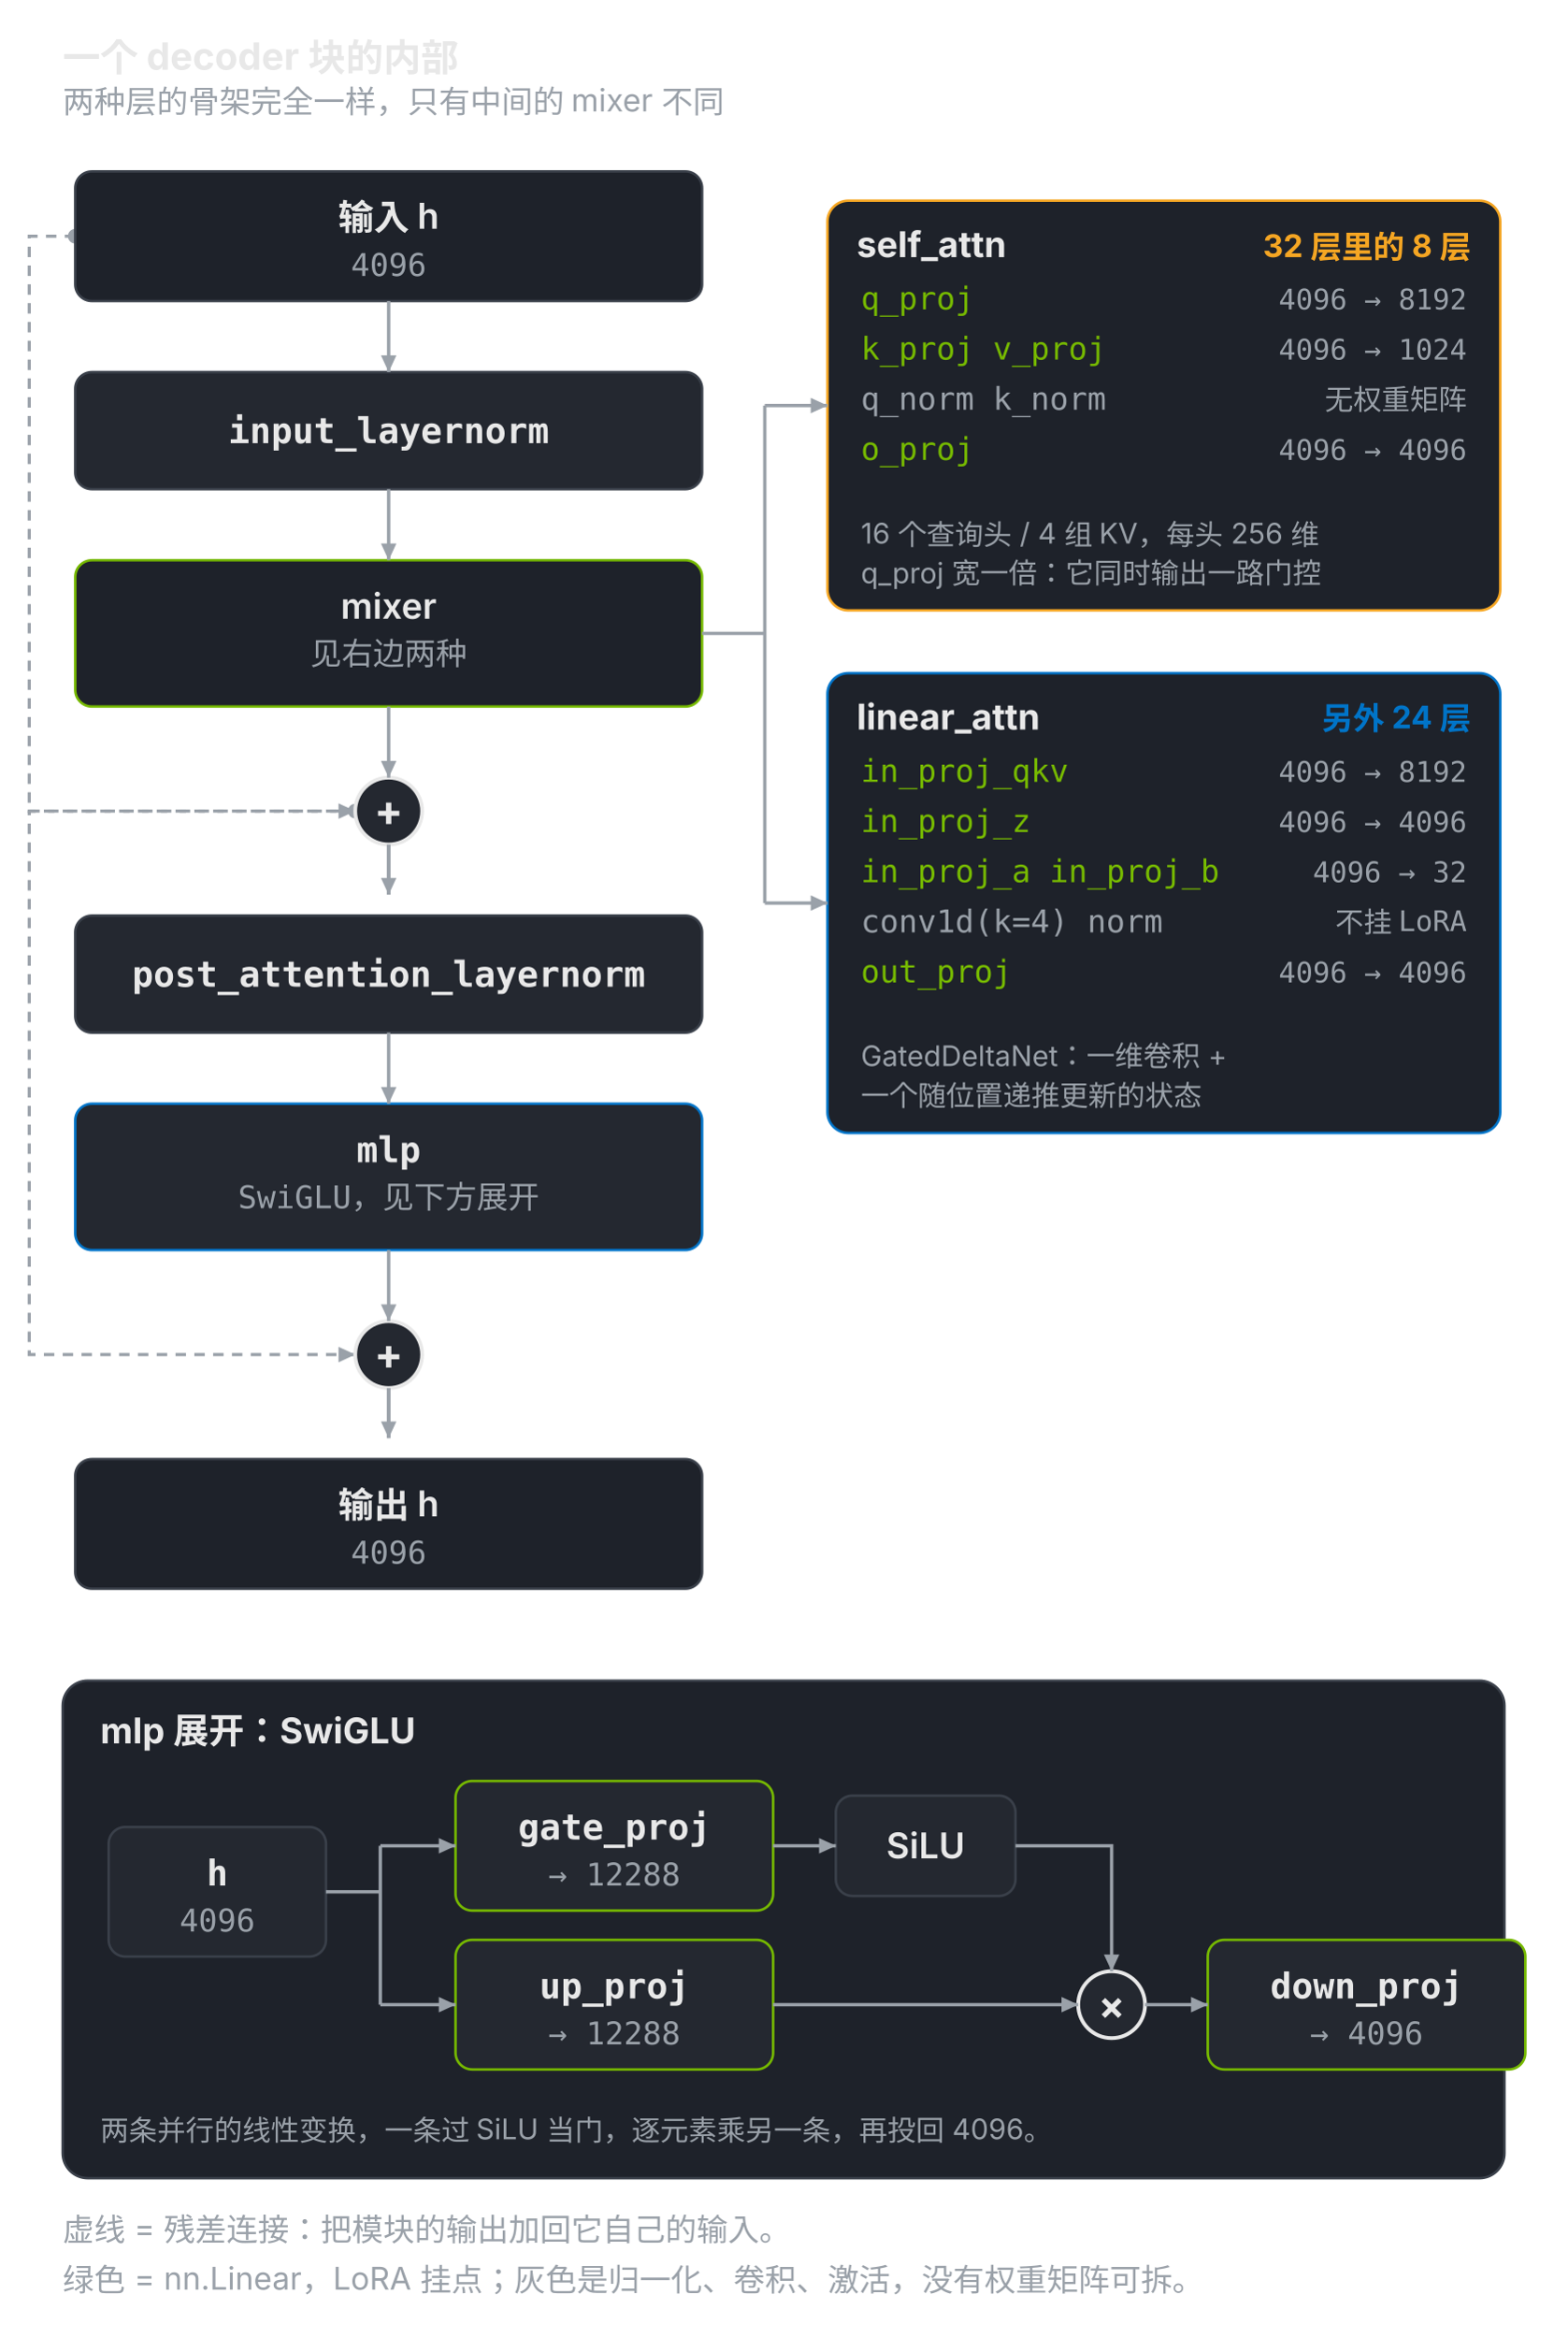
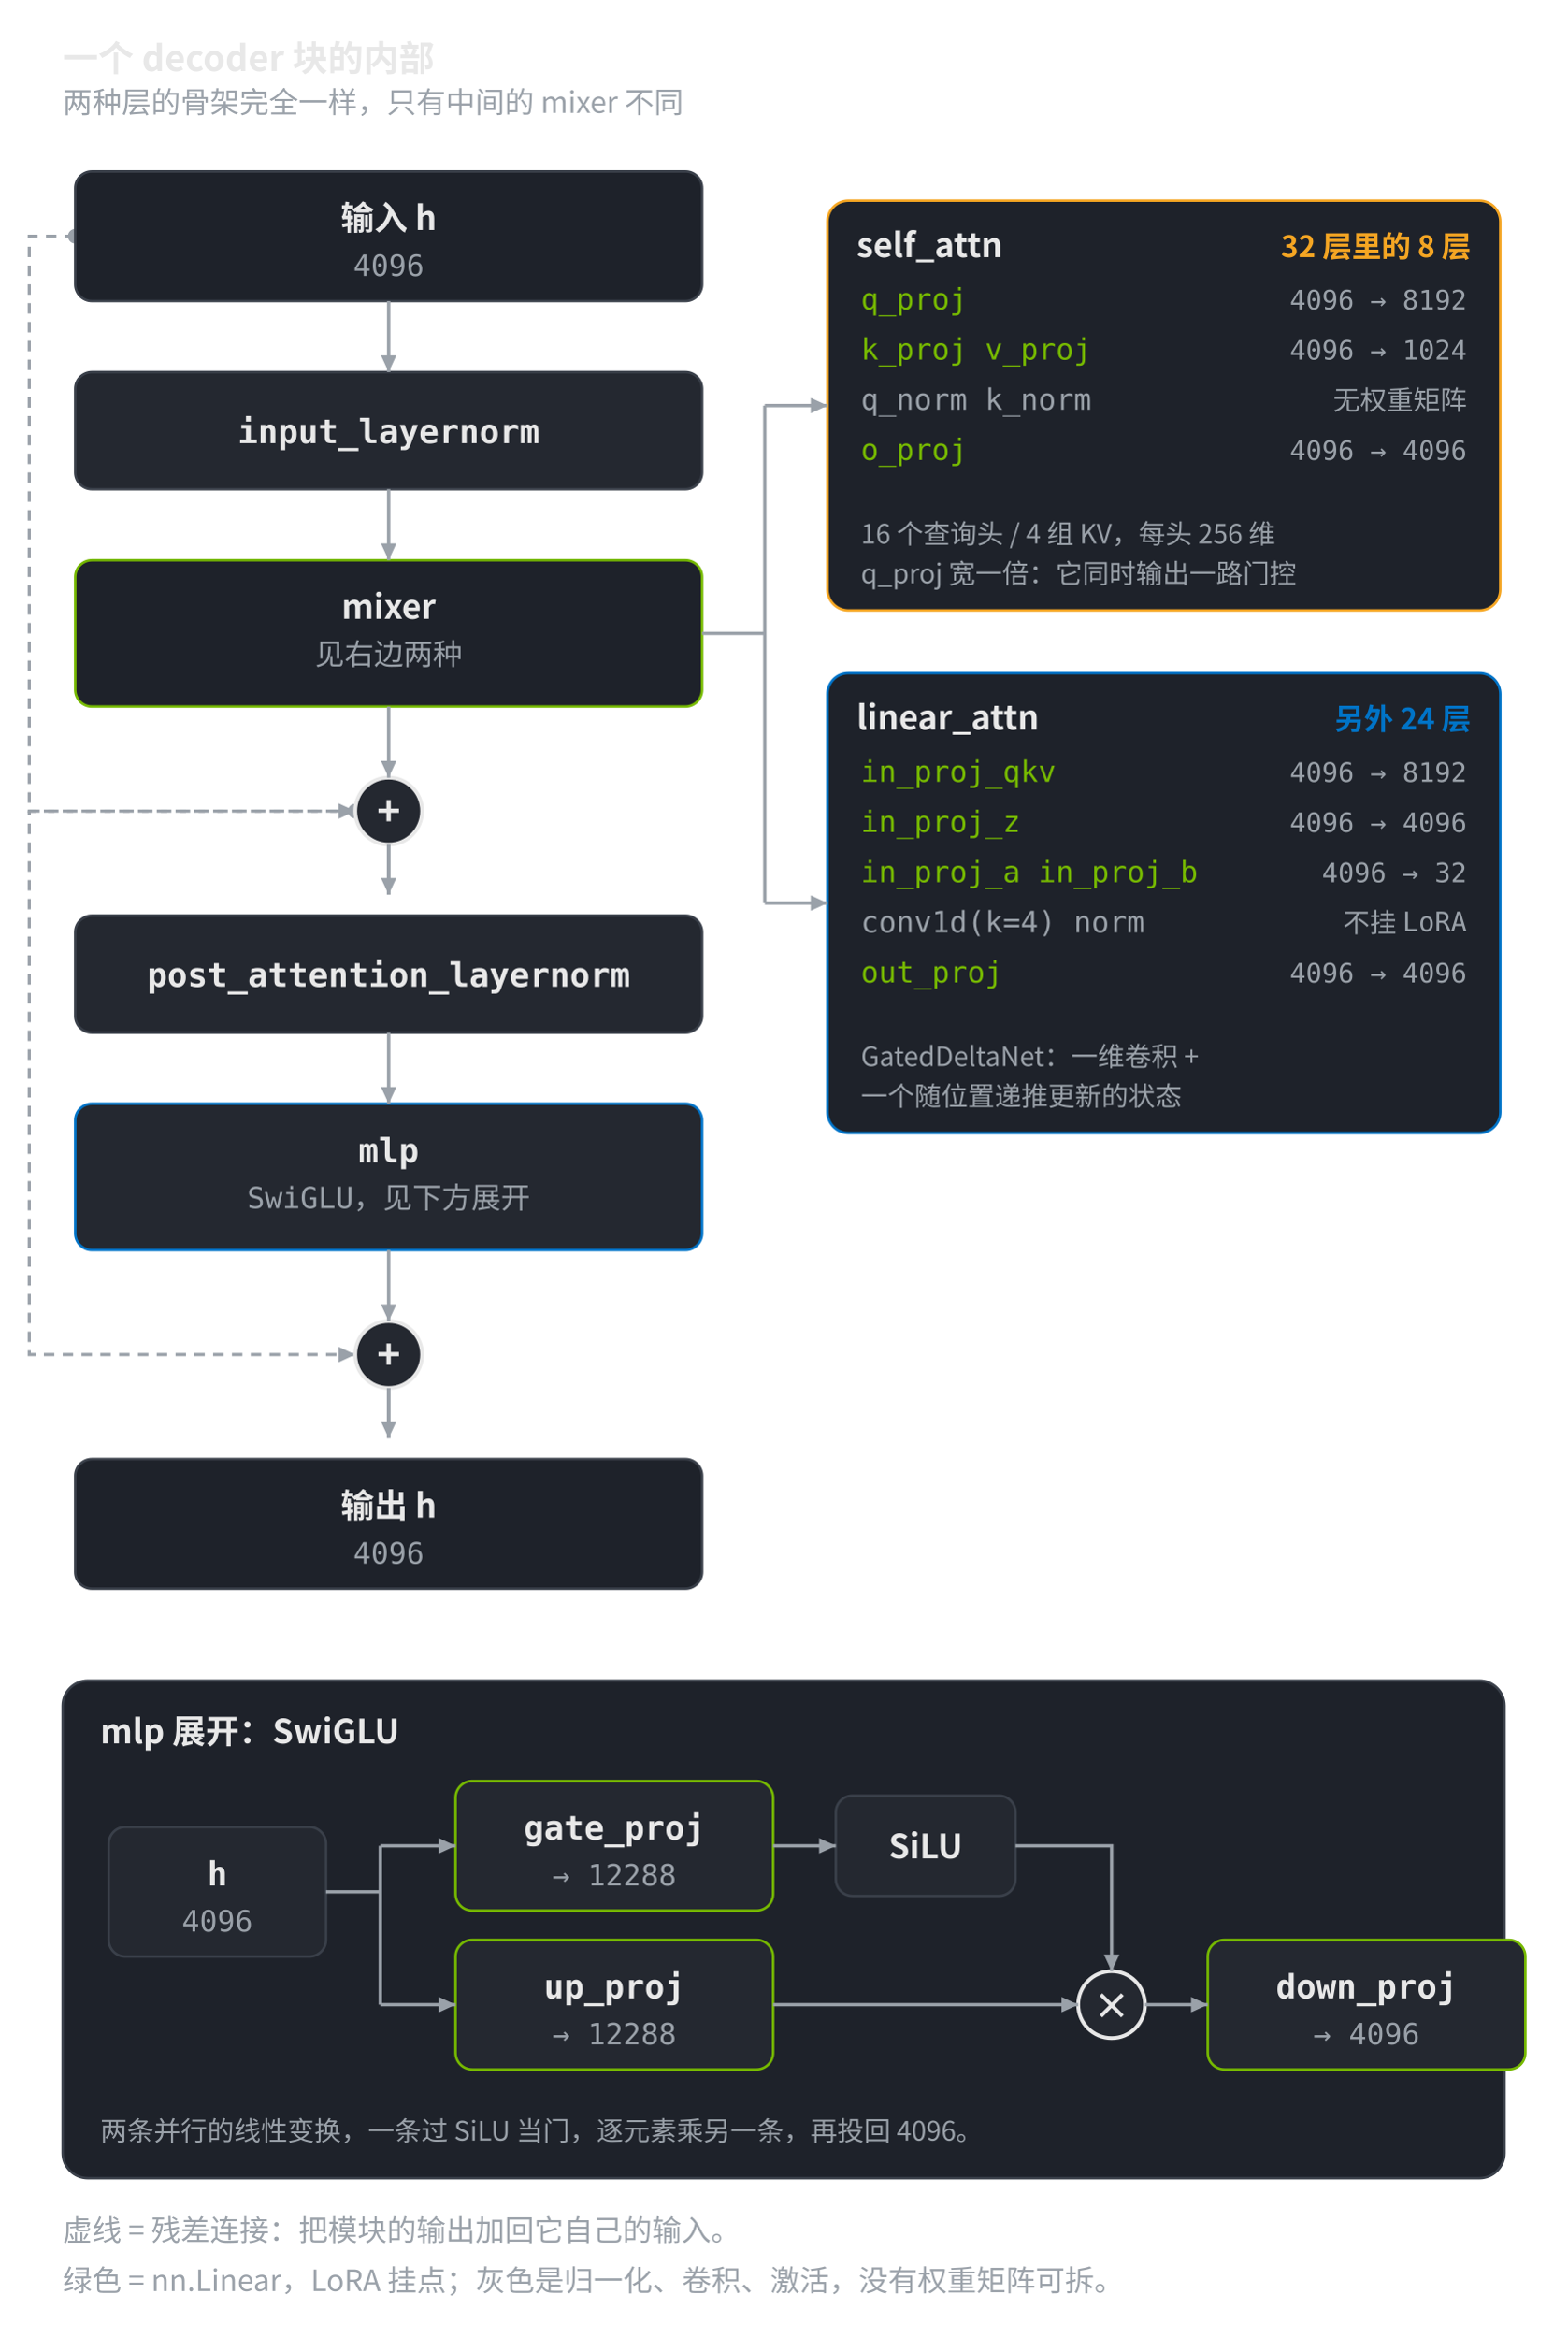
<svg xmlns="http://www.w3.org/2000/svg" viewBox="0 0 750 1118" width="750" height="1118" role="img" aria-label="一个 decoder 块：输入先归一化再过 mixer，结果加回输入；再归一化过 SwiGLU 前馈网络，再加回一次。8 层用 self_attn，24 层用 linear_attn">
-   <style>.m{font-family:"JetBrains Mono","SF Mono",Menlo,Consolas,monospace}.s{font-family:-apple-system,BlinkMacSystemFont,"Segoe UI","PingFang SC","Noto Sans SC",sans-serif}</style>
+   <style>.t2t-m{font-family:"JetBrains Mono Variable","JetBrains Mono","SF Mono",Menlo,Consolas,monospace}.t2t-s{font-family:"Noto Sans CJK SC","Noto Sans SC Variable","Noto Sans SC","Source Han Sans SC","PingFang SC","Microsoft YaHei",system-ui,sans-serif}</style>
  <defs>
    <marker id="qa" markerUnits="userSpaceOnUse" markerWidth="9" markerHeight="9" refX="8" refY="4.5" orient="auto">
      <path d="M0 0.8 8 4.5 0 8.2z" fill="#9AA1A9" />
    </marker>
  </defs>
-   <text x="30" y="34" class="s" font-size="18.0" fill="#E8E8E8" text-anchor="start" font-weight="700">一个 decoder 块的内部</text>
-   <text x="30" y="54" class="s" font-size="15.0" fill="#9AA1A9" text-anchor="start" font-weight="400">两种层的骨架完全一样，只有中间的 mixer 不同</text>
+   <text x="30" y="34" class="t2t-s" font-size="17.0" fill="#E8E8E8" text-anchor="start" font-weight="700">一个 decoder 块的内部</text>
+   <text x="30" y="54" class="t2t-s" font-size="14.1" fill="#9AA1A9" text-anchor="start" font-weight="400">两种层的骨架完全一样，只有中间的 mixer 不同</text>
  <circle cx="36" cy="113.0" r="3.5" fill="#9AA1A9" />
  <path d="M36 113.0H14V388.0H170.0" fill="none" stroke="#9AA1A9" stroke-width="1.5" stroke-dasharray="5 4" marker-end="url(#qa)" />
  <circle cx="170.0" cy="388.0" r="3.5" fill="#9AA1A9" />
  <path d="M170.0 388.0H14V648.0H170.0" fill="none" stroke="#9AA1A9" stroke-width="1.5" stroke-dasharray="5 4" marker-end="url(#qa)" />
  <rect x="36" y="82" width="300" height="62" rx="8" fill="#1E222A" stroke="#3A404A" stroke-width="1.2" />
-   <text x="186.0" y="110" class="s" font-size="17.0" fill="#E8E8E8" text-anchor="middle" font-weight="600">输入 h</text>
-   <text x="186.0" y="132" class="m" font-size="15.0" fill="#9AA1A9" text-anchor="middle" font-weight="400">4096</text>
+   <text x="186.0" y="110" class="t2t-s" font-size="16.0" fill="#E8E8E8" text-anchor="middle" font-weight="600">输入 h</text>
+   <text x="186.0" y="132" class="t2t-m" font-size="14.1" fill="#9AA1A9" text-anchor="middle" font-weight="400">4096</text>
  <rect x="36" y="178" width="300" height="56" rx="8" fill="#242830" stroke="#3A404A" stroke-width="1.2" />
-   <text x="186.0" y="212.0" class="m" font-size="17.0" fill="#E8E8E8" text-anchor="middle" font-weight="600">input_layernorm</text>
+   <text x="186.0" y="212.0" class="t2t-m" font-size="16.0" fill="#E8E8E8" text-anchor="middle" font-weight="600">input_layernorm</text>
  <path d="M186.0 144V178" stroke="#9AA1A9" stroke-width="1.6" marker-end="url(#qa)" />
  <rect x="36" y="268" width="300" height="70" rx="8" fill="#1E222A" stroke="#76B900" stroke-width="1.2" />
-   <text x="186.0" y="296" class="s" font-size="17.0" fill="#E8E8E8" text-anchor="middle" font-weight="600">mixer</text>
-   <text x="186.0" y="318" class="m" font-size="15.0" fill="#9AA1A9" text-anchor="middle" font-weight="400">见右边两种</text>
+   <text x="186.0" y="296" class="t2t-s" font-size="16.0" fill="#E8E8E8" text-anchor="middle" font-weight="600">mixer</text>
+   <text x="186.0" y="318" class="t2t-m" font-size="14.1" fill="#9AA1A9" text-anchor="middle" font-weight="400">见右边两种</text>
  <path d="M186.0 234V268" stroke="#9AA1A9" stroke-width="1.6" marker-end="url(#qa)" />
  <circle cx="186.0" cy="388.0" r="16" fill="#242830" stroke="#E8E8E8" stroke-width="1.8" />
-   <text x="186.0" y="395.0" class="s" font-size="20.4" fill="#E8E8E8" text-anchor="middle" font-weight="700">+</text>
+   <text x="186.0" y="395.0" class="t2t-s" font-size="19.2" fill="#E8E8E8" text-anchor="middle" font-weight="700">+</text>
  <path d="M186.0 338V372" stroke="#9AA1A9" stroke-width="1.6" marker-end="url(#qa)" />
  <rect x="36" y="438" width="300" height="56" rx="8" fill="#242830" stroke="#3A404A" stroke-width="1.2" />
-   <text x="186.0" y="472.0" class="m" font-size="17.0" fill="#E8E8E8" text-anchor="middle" font-weight="600">post_attention_layernorm</text>
+   <text x="186.0" y="472.0" class="t2t-m" font-size="16.0" fill="#E8E8E8" text-anchor="middle" font-weight="600">post_attention_layernorm</text>
  <path d="M186.0 404V428" stroke="#9AA1A9" stroke-width="1.8" marker-end="url(#qa)" />
  <rect x="36" y="528" width="300" height="70" rx="8" fill="#242830" stroke="#0074C8" stroke-width="1.2" />
-   <text x="186.0" y="556" class="m" font-size="17.0" fill="#E8E8E8" text-anchor="middle" font-weight="600">mlp</text>
-   <text x="186.0" y="578" class="m" font-size="15.0" fill="#9AA1A9" text-anchor="middle" font-weight="400">SwiGLU，见下方展开</text>
+   <text x="186.0" y="556" class="t2t-m" font-size="16.0" fill="#E8E8E8" text-anchor="middle" font-weight="600">mlp</text>
+   <text x="186.0" y="578" class="t2t-m" font-size="14.1" fill="#9AA1A9" text-anchor="middle" font-weight="400">SwiGLU，见下方展开</text>
  <path d="M186.0 494V528" stroke="#9AA1A9" stroke-width="1.6" marker-end="url(#qa)" />
  <circle cx="186.0" cy="648.0" r="16" fill="#242830" stroke="#E8E8E8" stroke-width="1.8" />
-   <text x="186.0" y="655.0" class="s" font-size="20.4" fill="#E8E8E8" text-anchor="middle" font-weight="700">+</text>
+   <text x="186.0" y="655.0" class="t2t-s" font-size="19.2" fill="#E8E8E8" text-anchor="middle" font-weight="700">+</text>
  <path d="M186.0 598V632" stroke="#9AA1A9" stroke-width="1.6" marker-end="url(#qa)" />
  <rect x="36" y="698" width="300" height="62" rx="8" fill="#1E222A" stroke="#3A404A" stroke-width="1.2" />
-   <text x="186.0" y="726" class="s" font-size="17.0" fill="#E8E8E8" text-anchor="middle" font-weight="600">输出 h</text>
-   <text x="186.0" y="748" class="m" font-size="15.0" fill="#9AA1A9" text-anchor="middle" font-weight="400">4096</text>
+   <text x="186.0" y="726" class="t2t-s" font-size="16.0" fill="#E8E8E8" text-anchor="middle" font-weight="600">输出 h</text>
+   <text x="186.0" y="748" class="t2t-m" font-size="14.1" fill="#9AA1A9" text-anchor="middle" font-weight="400">4096</text>
  <path d="M186.0 664V688" stroke="#9AA1A9" stroke-width="1.8" marker-end="url(#qa)" />
  <rect x="396" y="96" width="322" height="196" rx="10" fill="#1E222A" stroke="#F5A623" stroke-width="1.2" />
-   <text x="410" y="123" class="s" font-size="17.0" fill="#E8E8E8" text-anchor="start" font-weight="700">self_attn</text>
-   <text x="704" y="123" class="s" font-size="15.0" fill="#F5A623" text-anchor="end" font-weight="700">32 层里的 8 层</text>
-   <text x="412" y="148" class="m" font-size="15.0" fill="#76B900" text-anchor="start" font-weight="400">q_proj</text>
-   <text x="702" y="148" class="m" font-size="13.6" fill="#9AA1A9" text-anchor="end" font-weight="400">4096 → 8192</text>
-   <text x="412" y="172" class="m" font-size="15.0" fill="#76B900" text-anchor="start" font-weight="400">k_proj   v_proj</text>
-   <text x="702" y="172" class="m" font-size="13.6" fill="#9AA1A9" text-anchor="end" font-weight="400">4096 → 1024</text>
-   <text x="412" y="196" class="m" font-size="15.0" fill="#9AA1A9" text-anchor="start" font-weight="400">q_norm  k_norm</text>
-   <text x="702" y="196" class="m" font-size="13.6" fill="#9AA1A9" text-anchor="end" font-weight="400">无权重矩阵</text>
-   <text x="412" y="220" class="m" font-size="15.0" fill="#76B900" text-anchor="start" font-weight="400">o_proj</text>
-   <text x="702" y="220" class="m" font-size="13.6" fill="#9AA1A9" text-anchor="end" font-weight="400">4096 → 4096</text>
-   <text x="412" y="260" class="s" font-size="13.6" fill="#9AA1A9" text-anchor="start" font-weight="400">16 个查询头 / 4 组 KV，每头 256 维</text>
-   <text x="412" y="279" class="s" font-size="13.6" fill="#9AA1A9" text-anchor="start" font-weight="400">q_proj 宽一倍：它同时输出一路门控</text>
+   <text x="410" y="123" class="t2t-s" font-size="16.0" fill="#E8E8E8" text-anchor="start" font-weight="700">self_attn</text>
+   <text x="704" y="123" class="t2t-s" font-size="14.1" fill="#F5A623" text-anchor="end" font-weight="700">32 层里的 8 层</text>
+   <text x="412" y="148" class="t2t-m" font-size="14.1" fill="#76B900" text-anchor="start" font-weight="400">q_proj</text>
+   <text x="702" y="148" class="t2t-m" font-size="12.8" fill="#9AA1A9" text-anchor="end" font-weight="400">4096 → 8192</text>
+   <text x="412" y="172" class="t2t-m" font-size="14.1" fill="#76B900" text-anchor="start" font-weight="400">k_proj   v_proj</text>
+   <text x="702" y="172" class="t2t-m" font-size="12.8" fill="#9AA1A9" text-anchor="end" font-weight="400">4096 → 1024</text>
+   <text x="412" y="196" class="t2t-m" font-size="14.1" fill="#9AA1A9" text-anchor="start" font-weight="400">q_norm  k_norm</text>
+   <text x="702" y="196" class="t2t-m" font-size="12.8" fill="#9AA1A9" text-anchor="end" font-weight="400">无权重矩阵</text>
+   <text x="412" y="220" class="t2t-m" font-size="14.1" fill="#76B900" text-anchor="start" font-weight="400">o_proj</text>
+   <text x="702" y="220" class="t2t-m" font-size="12.8" fill="#9AA1A9" text-anchor="end" font-weight="400">4096 → 4096</text>
+   <text x="412" y="260" class="t2t-s" font-size="12.8" fill="#9AA1A9" text-anchor="start" font-weight="400">16 个查询头 / 4 组 KV，每头 256 维</text>
+   <text x="412" y="279" class="t2t-s" font-size="12.8" fill="#9AA1A9" text-anchor="start" font-weight="400">q_proj 宽一倍：它同时输出一路门控</text>
  <rect x="396" y="322" width="322" height="220" rx="10" fill="#1E222A" stroke="#0074C8" stroke-width="1.2" />
-   <text x="410" y="349" class="s" font-size="17.0" fill="#E8E8E8" text-anchor="start" font-weight="700">linear_attn</text>
-   <text x="704" y="349" class="s" font-size="15.0" fill="#0074C8" text-anchor="end" font-weight="700">另外 24 层</text>
-   <text x="412" y="374" class="m" font-size="15.0" fill="#76B900" text-anchor="start" font-weight="400">in_proj_qkv</text>
-   <text x="702" y="374" class="m" font-size="13.6" fill="#9AA1A9" text-anchor="end" font-weight="400">4096 → 8192</text>
-   <text x="412" y="398" class="m" font-size="15.0" fill="#76B900" text-anchor="start" font-weight="400">in_proj_z</text>
-   <text x="702" y="398" class="m" font-size="13.6" fill="#9AA1A9" text-anchor="end" font-weight="400">4096 → 4096</text>
-   <text x="412" y="422" class="m" font-size="15.0" fill="#76B900" text-anchor="start" font-weight="400">in_proj_a   in_proj_b</text>
-   <text x="702" y="422" class="m" font-size="13.6" fill="#9AA1A9" text-anchor="end" font-weight="400">4096 → 32</text>
-   <text x="412" y="446" class="m" font-size="15.0" fill="#9AA1A9" text-anchor="start" font-weight="400">conv1d(k=4)  norm</text>
-   <text x="702" y="446" class="m" font-size="13.6" fill="#9AA1A9" text-anchor="end" font-weight="400">不挂 LoRA</text>
-   <text x="412" y="470" class="m" font-size="15.0" fill="#76B900" text-anchor="start" font-weight="400">out_proj</text>
-   <text x="702" y="470" class="m" font-size="13.6" fill="#9AA1A9" text-anchor="end" font-weight="400">4096 → 4096</text>
-   <text x="412" y="510" class="s" font-size="13.6" fill="#9AA1A9" text-anchor="start" font-weight="400">GatedDeltaNet：一维卷积 +</text>
-   <text x="412" y="529" class="s" font-size="13.6" fill="#9AA1A9" text-anchor="start" font-weight="400">一个随位置递推更新的状态</text>
+   <text x="410" y="349" class="t2t-s" font-size="16.0" fill="#E8E8E8" text-anchor="start" font-weight="700">linear_attn</text>
+   <text x="704" y="349" class="t2t-s" font-size="14.1" fill="#0074C8" text-anchor="end" font-weight="700">另外 24 层</text>
+   <text x="412" y="374" class="t2t-m" font-size="14.1" fill="#76B900" text-anchor="start" font-weight="400">in_proj_qkv</text>
+   <text x="702" y="374" class="t2t-m" font-size="12.8" fill="#9AA1A9" text-anchor="end" font-weight="400">4096 → 8192</text>
+   <text x="412" y="398" class="t2t-m" font-size="14.1" fill="#76B900" text-anchor="start" font-weight="400">in_proj_z</text>
+   <text x="702" y="398" class="t2t-m" font-size="12.8" fill="#9AA1A9" text-anchor="end" font-weight="400">4096 → 4096</text>
+   <text x="412" y="422" class="t2t-m" font-size="14.1" fill="#76B900" text-anchor="start" font-weight="400">in_proj_a   in_proj_b</text>
+   <text x="702" y="422" class="t2t-m" font-size="12.8" fill="#9AA1A9" text-anchor="end" font-weight="400">4096 → 32</text>
+   <text x="412" y="446" class="t2t-m" font-size="14.1" fill="#9AA1A9" text-anchor="start" font-weight="400">conv1d(k=4)  norm</text>
+   <text x="702" y="446" class="t2t-m" font-size="12.8" fill="#9AA1A9" text-anchor="end" font-weight="400">不挂 LoRA</text>
+   <text x="412" y="470" class="t2t-m" font-size="14.1" fill="#76B900" text-anchor="start" font-weight="400">out_proj</text>
+   <text x="702" y="470" class="t2t-m" font-size="12.8" fill="#9AA1A9" text-anchor="end" font-weight="400">4096 → 4096</text>
+   <text x="412" y="510" class="t2t-s" font-size="12.8" fill="#9AA1A9" text-anchor="start" font-weight="400">GatedDeltaNet：一维卷积 +</text>
+   <text x="412" y="529" class="t2t-s" font-size="12.8" fill="#9AA1A9" text-anchor="start" font-weight="400">一个随位置递推更新的状态</text>
  <path d="M336 303.0H366.0" stroke="#9AA1A9" stroke-width="1.6" />
  <path d="M366.0 194.0V432.0" stroke="#9AA1A9" stroke-width="1.6" />
  <path d="M366.0 194.0H396" stroke="#9AA1A9" stroke-width="1.6" marker-end="url(#qa)" />
  <path d="M366.0 432.0H396" stroke="#9AA1A9" stroke-width="1.6" marker-end="url(#qa)" />
  <rect x="30" y="804" width="690" height="238" rx="12" fill="#1E222A" stroke="#3A404A" stroke-width="1.2" />
-   <text x="48" y="834" class="s" font-size="17.0" fill="#E8E8E8" text-anchor="start" font-weight="700">mlp 展开：SwiGLU</text>
+   <text x="48" y="834" class="t2t-s" font-size="16.0" fill="#E8E8E8" text-anchor="start" font-weight="700">mlp 展开：SwiGLU</text>
  <rect x="52" y="874" width="104" height="62" rx="8" fill="#242830" stroke="#3A404A" stroke-width="1.2" />
-   <text x="104.0" y="902" class="m" font-size="17.0" fill="#E8E8E8" text-anchor="middle" font-weight="600">h</text>
-   <text x="104.0" y="924" class="m" font-size="15.0" fill="#9AA1A9" text-anchor="middle" font-weight="400">4096</text>
+   <text x="104.0" y="902" class="t2t-m" font-size="16.0" fill="#E8E8E8" text-anchor="middle" font-weight="600">h</text>
+   <text x="104.0" y="924" class="t2t-m" font-size="14.1" fill="#9AA1A9" text-anchor="middle" font-weight="400">4096</text>
  <rect x="218" y="852" width="152" height="62" rx="8" fill="#242830" stroke="#76B900" stroke-width="1.2" />
-   <text x="294.0" y="880" class="m" font-size="17.0" fill="#E8E8E8" text-anchor="middle" font-weight="600">gate_proj</text>
-   <text x="294.0" y="902" class="m" font-size="15.0" fill="#9AA1A9" text-anchor="middle" font-weight="400">→ 12288</text>
+   <text x="294.0" y="880" class="t2t-m" font-size="16.0" fill="#E8E8E8" text-anchor="middle" font-weight="600">gate_proj</text>
+   <text x="294.0" y="902" class="t2t-m" font-size="14.1" fill="#9AA1A9" text-anchor="middle" font-weight="400">→ 12288</text>
  <rect x="218" y="928" width="152" height="62" rx="8" fill="#242830" stroke="#76B900" stroke-width="1.2" />
-   <text x="294.0" y="956" class="m" font-size="17.0" fill="#E8E8E8" text-anchor="middle" font-weight="600">up_proj</text>
-   <text x="294.0" y="978" class="m" font-size="15.0" fill="#9AA1A9" text-anchor="middle" font-weight="400">→ 12288</text>
+   <text x="294.0" y="956" class="t2t-m" font-size="16.0" fill="#E8E8E8" text-anchor="middle" font-weight="600">up_proj</text>
+   <text x="294.0" y="978" class="t2t-m" font-size="14.1" fill="#9AA1A9" text-anchor="middle" font-weight="400">→ 12288</text>
  <rect x="400" y="859" width="86" height="48" rx="8" fill="#242830" stroke="#3A404A" stroke-width="1.2" />
-   <text x="443.0" y="889.0" class="s" font-size="17.0" fill="#E8E8E8" text-anchor="middle" font-weight="600">SiLU</text>
+   <text x="443.0" y="889.0" class="t2t-s" font-size="16.0" fill="#E8E8E8" text-anchor="middle" font-weight="600">SiLU</text>
  <circle cx="532.0" cy="959.0" r="16" fill="#242830" stroke="#E8E8E8" stroke-width="1.8" />
-   <text x="532.0" y="966.0" class="s" font-size="18.7" fill="#E8E8E8" text-anchor="middle" font-weight="700">×</text>
+   <text x="532.0" y="966.0" class="t2t-s" font-size="17.6" fill="#E8E8E8" text-anchor="middle" font-weight="700">×</text>
  <rect x="578" y="928" width="152" height="62" rx="8" fill="#242830" stroke="#76B900" stroke-width="1.2" />
-   <text x="654.0" y="956" class="m" font-size="17.0" fill="#E8E8E8" text-anchor="middle" font-weight="600">down_proj</text>
-   <text x="654.0" y="978" class="m" font-size="15.0" fill="#9AA1A9" text-anchor="middle" font-weight="400">→ 4096</text>
+   <text x="654.0" y="956" class="t2t-m" font-size="16.0" fill="#E8E8E8" text-anchor="middle" font-weight="600">down_proj</text>
+   <text x="654.0" y="978" class="t2t-m" font-size="14.1" fill="#9AA1A9" text-anchor="middle" font-weight="400">→ 4096</text>
  <path d="M156 905.0H182" stroke="#9AA1A9" stroke-width="1.6" />
  <path d="M182 883.0V959.0" stroke="#9AA1A9" stroke-width="1.6" />
  <path d="M182 883.0H218" stroke="#9AA1A9" stroke-width="1.6" marker-end="url(#qa)" />
  <path d="M182 959.0H218" stroke="#9AA1A9" stroke-width="1.6" marker-end="url(#qa)" />
  <path d="M370 883.0H400" stroke="#9AA1A9" stroke-width="1.6" marker-end="url(#qa)" />
  <path d="M486 883.0H532.0V943.0" fill="none" stroke="#9AA1A9" stroke-width="1.6" marker-end="url(#qa)" />
  <path d="M370 959.0H516" stroke="#9AA1A9" stroke-width="1.6" marker-end="url(#qa)" />
  <path d="M548 959.0H578" stroke="#9AA1A9" stroke-width="1.6" marker-end="url(#qa)" />
-   <text x="48" y="1024" class="s" font-size="13.6" fill="#9AA1A9" text-anchor="start" font-weight="400">两条并行的线性变换，一条过 SiLU 当门，逐元素乘另一条，再投回 4096。</text>
-   <text x="30" y="1072" class="s" font-size="15.0" fill="#9AA1A9" text-anchor="start" font-weight="400">虚线 = 残差连接：把模块的输出加回它自己的输入。</text>
-   <text x="30" y="1096" class="s" font-size="15.0" fill="#9AA1A9" text-anchor="start" font-weight="400">绿色 = nn.Linear，LoRA 挂点；灰色是归一化、卷积、激活，没有权重矩阵可拆。</text>
+   <text x="48" y="1024" class="t2t-s" font-size="12.8" fill="#9AA1A9" text-anchor="start" font-weight="400">两条并行的线性变换，一条过 SiLU 当门，逐元素乘另一条，再投回 4096。</text>
+   <text x="30" y="1072" class="t2t-s" font-size="14.1" fill="#9AA1A9" text-anchor="start" font-weight="400">虚线 = 残差连接：把模块的输出加回它自己的输入。</text>
+   <text x="30" y="1096" class="t2t-s" font-size="14.1" fill="#9AA1A9" text-anchor="start" font-weight="400">绿色 = nn.Linear，LoRA 挂点；灰色是归一化、卷积、激活，没有权重矩阵可拆。</text>
</svg>
